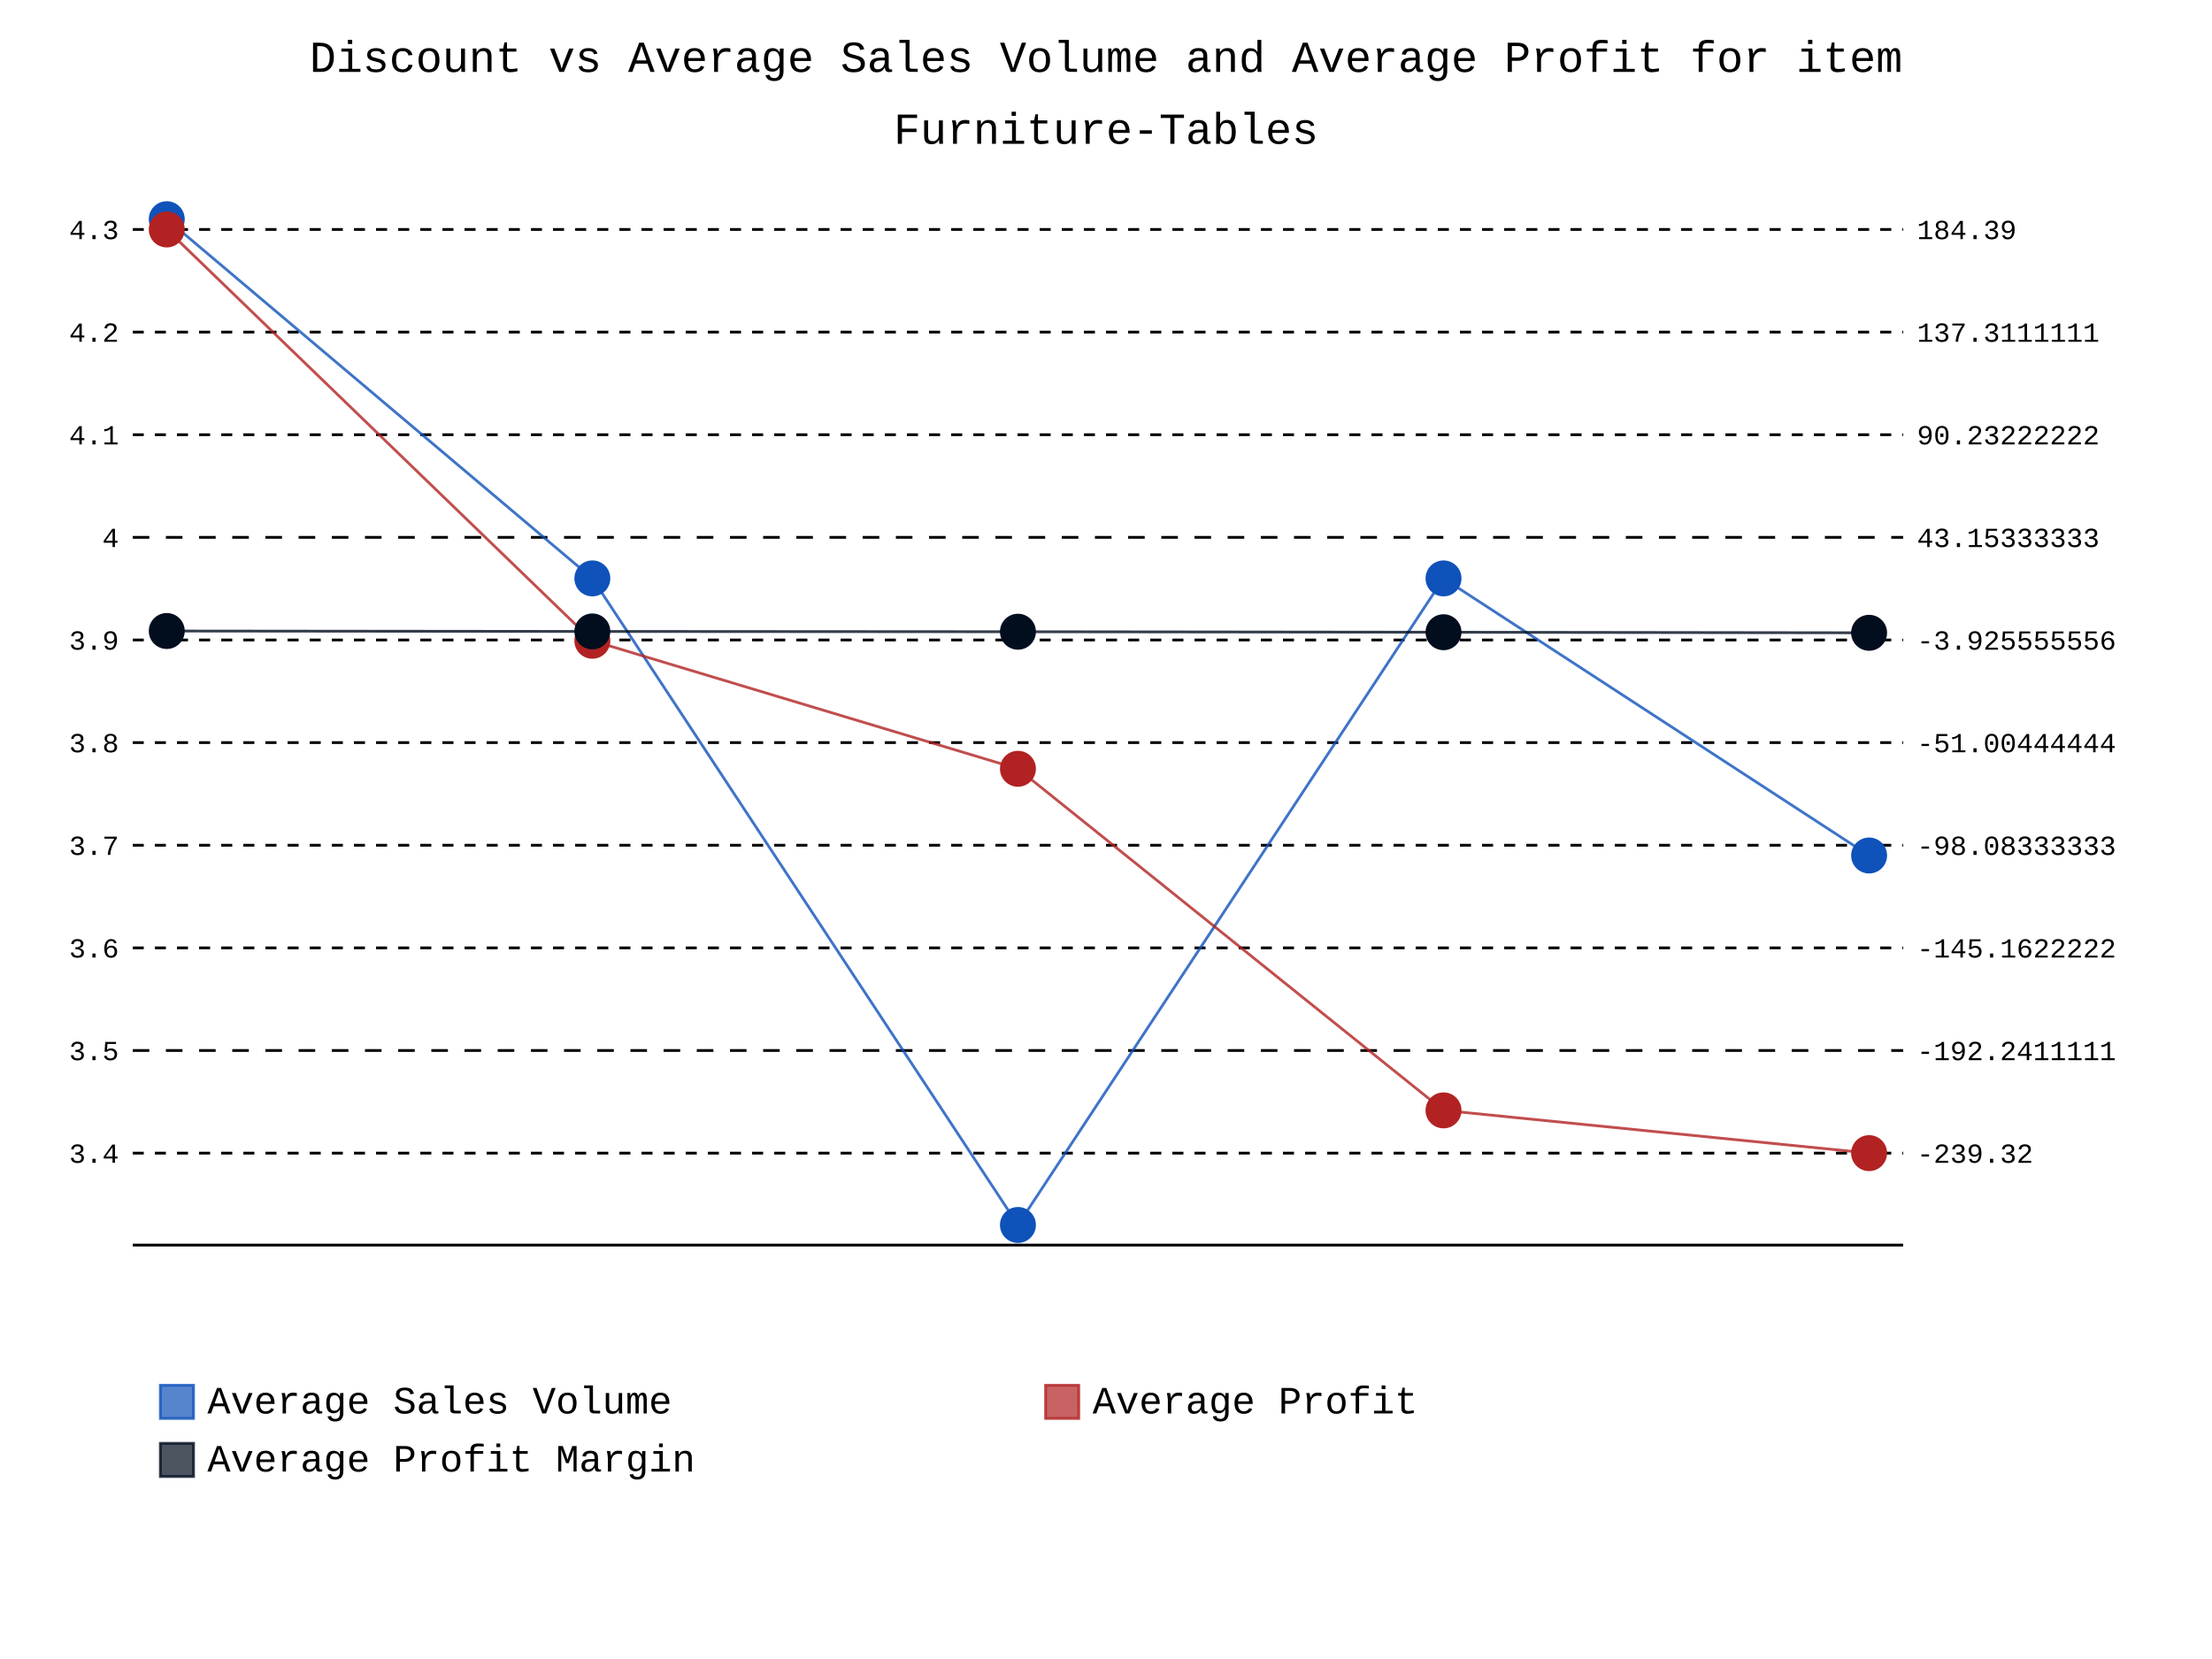
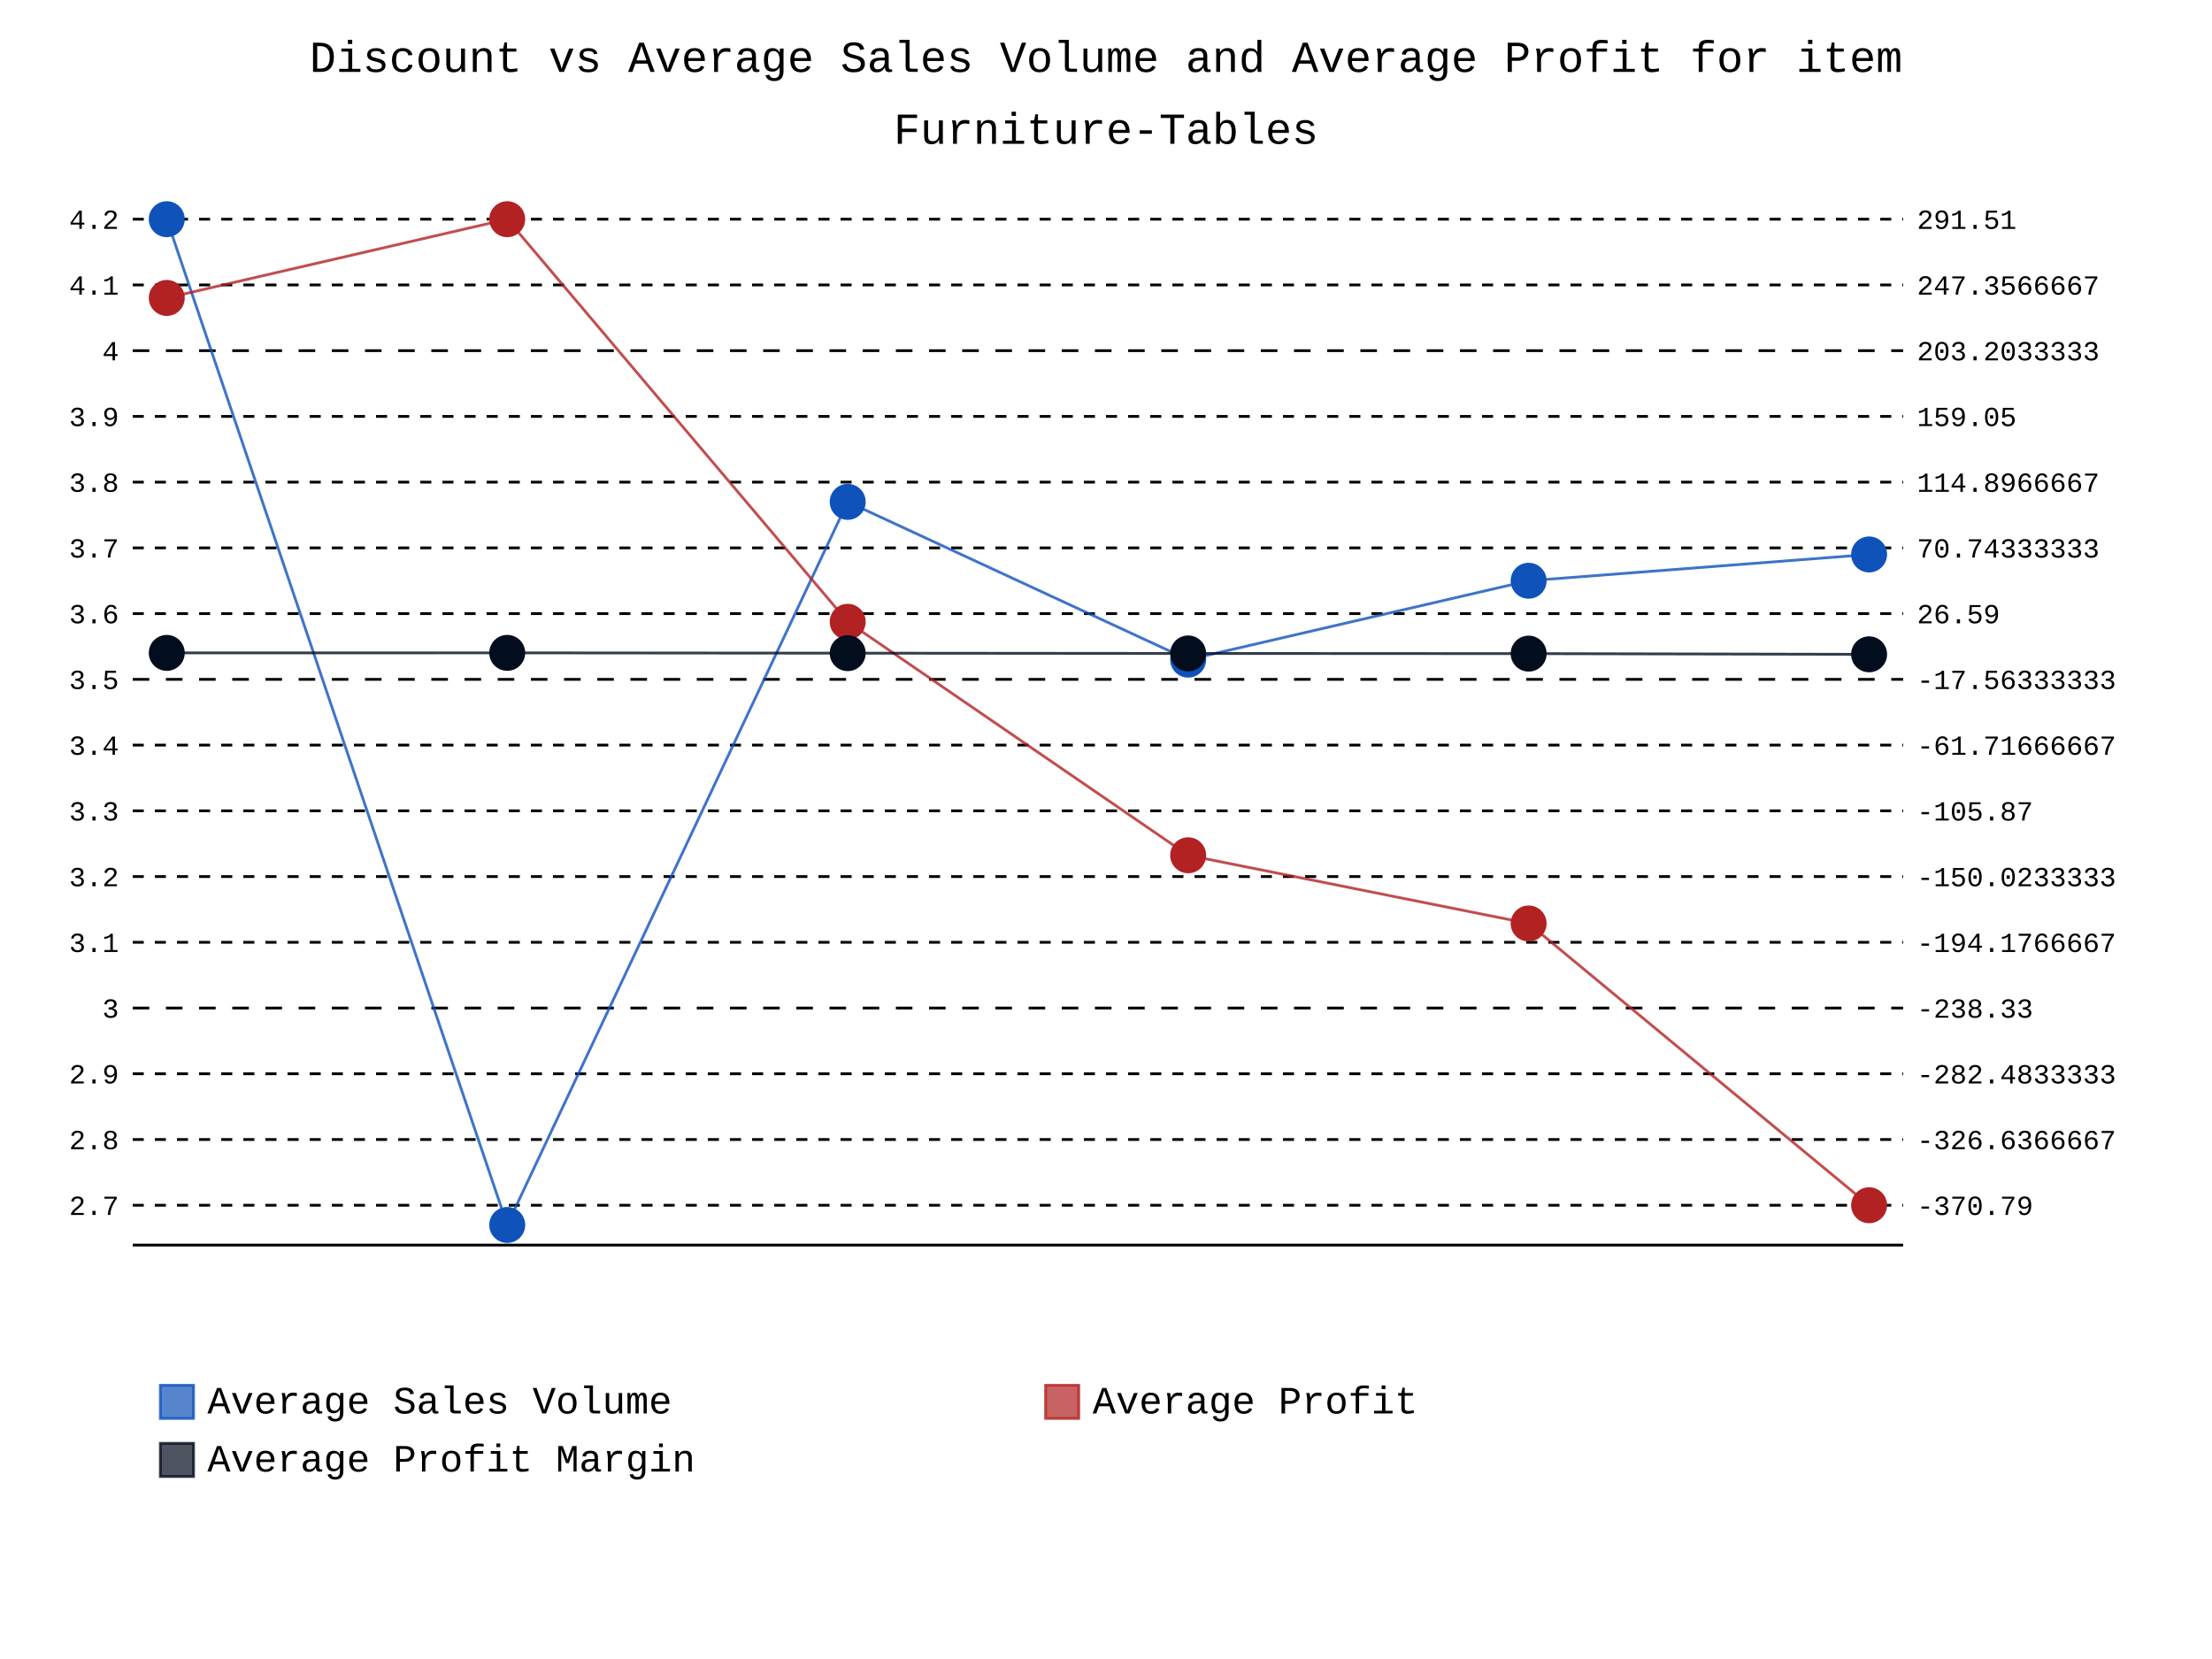
- <svg xmlns="http://www.w3.org/2000/svg" id="chart-8d2ad0c5-9ad1-4ecc-a3f4-51d8755e16a6" class="pygal-chart" viewBox="0 0 800 600">
+ <svg xmlns="http://www.w3.org/2000/svg" id="chart-3efb6a74-c35c-4d85-8a16-95615f080be7" class="pygal-chart" viewBox="0 0 800 600">
  <defs>
-     <style type="text/css">#chart-8d2ad0c5-9ad1-4ecc-a3f4-51d8755e16a6{-webkit-user-select:none;-webkit-font-smoothing:antialiased;font-family:Consolas,"Liberation Mono",Menlo,Courier,monospace}#chart-8d2ad0c5-9ad1-4ecc-a3f4-51d8755e16a6 .title{font-family:Consolas,"Liberation Mono",Menlo,Courier,monospace;font-size:16px}#chart-8d2ad0c5-9ad1-4ecc-a3f4-51d8755e16a6 .legends .legend text{font-family:Consolas,"Liberation Mono",Menlo,Courier,monospace;font-size:14px}#chart-8d2ad0c5-9ad1-4ecc-a3f4-51d8755e16a6 .axis text{font-family:Consolas,"Liberation Mono",Menlo,Courier,monospace;font-size:10px}#chart-8d2ad0c5-9ad1-4ecc-a3f4-51d8755e16a6 .axis text.major{font-family:Consolas,"Liberation Mono",Menlo,Courier,monospace;font-size:10px}#chart-8d2ad0c5-9ad1-4ecc-a3f4-51d8755e16a6 .text-overlay text.value{font-family:Consolas,"Liberation Mono",Menlo,Courier,monospace;font-size:16px}#chart-8d2ad0c5-9ad1-4ecc-a3f4-51d8755e16a6 .text-overlay text.label{font-family:Consolas,"Liberation Mono",Menlo,Courier,monospace;font-size:10px}#chart-8d2ad0c5-9ad1-4ecc-a3f4-51d8755e16a6 .tooltip{font-family:Consolas,"Liberation Mono",Menlo,Courier,monospace;font-size:14px}#chart-8d2ad0c5-9ad1-4ecc-a3f4-51d8755e16a6 text.no_data{font-family:Consolas,"Liberation Mono",Menlo,Courier,monospace;font-size:64px}
- #chart-8d2ad0c5-9ad1-4ecc-a3f4-51d8755e16a6{background-color:white}#chart-8d2ad0c5-9ad1-4ecc-a3f4-51d8755e16a6 path,#chart-8d2ad0c5-9ad1-4ecc-a3f4-51d8755e16a6 line,#chart-8d2ad0c5-9ad1-4ecc-a3f4-51d8755e16a6 rect,#chart-8d2ad0c5-9ad1-4ecc-a3f4-51d8755e16a6 circle{-webkit-transition:150ms;-moz-transition:150ms;transition:150ms}#chart-8d2ad0c5-9ad1-4ecc-a3f4-51d8755e16a6 .graph &gt; .background{fill:white}#chart-8d2ad0c5-9ad1-4ecc-a3f4-51d8755e16a6 .plot &gt; .background{fill:white}#chart-8d2ad0c5-9ad1-4ecc-a3f4-51d8755e16a6 .graph{fill:black}#chart-8d2ad0c5-9ad1-4ecc-a3f4-51d8755e16a6 text.no_data{fill:black}#chart-8d2ad0c5-9ad1-4ecc-a3f4-51d8755e16a6 .title{fill:black}#chart-8d2ad0c5-9ad1-4ecc-a3f4-51d8755e16a6 .legends .legend text{fill:black}#chart-8d2ad0c5-9ad1-4ecc-a3f4-51d8755e16a6 .legends .legend:hover text{fill:black}#chart-8d2ad0c5-9ad1-4ecc-a3f4-51d8755e16a6 .axis .line{stroke:black}#chart-8d2ad0c5-9ad1-4ecc-a3f4-51d8755e16a6 .axis .guide.line{stroke:#630C0D}#chart-8d2ad0c5-9ad1-4ecc-a3f4-51d8755e16a6 .axis .major.line{stroke:black}#chart-8d2ad0c5-9ad1-4ecc-a3f4-51d8755e16a6 .axis text.major{fill:black}#chart-8d2ad0c5-9ad1-4ecc-a3f4-51d8755e16a6 .axis.y .guides:hover .guide.line,#chart-8d2ad0c5-9ad1-4ecc-a3f4-51d8755e16a6 .line-graph .axis.x .guides:hover .guide.line,#chart-8d2ad0c5-9ad1-4ecc-a3f4-51d8755e16a6 .stackedline-graph .axis.x .guides:hover .guide.line,#chart-8d2ad0c5-9ad1-4ecc-a3f4-51d8755e16a6 .xy-graph .axis.x .guides:hover .guide.line{stroke:black}#chart-8d2ad0c5-9ad1-4ecc-a3f4-51d8755e16a6 .axis .guides:hover text{fill:black}#chart-8d2ad0c5-9ad1-4ecc-a3f4-51d8755e16a6 .reactive{fill-opacity:.7;stroke-opacity:.8;stroke-width:1}#chart-8d2ad0c5-9ad1-4ecc-a3f4-51d8755e16a6 .ci{stroke:black}#chart-8d2ad0c5-9ad1-4ecc-a3f4-51d8755e16a6 .reactive.active,#chart-8d2ad0c5-9ad1-4ecc-a3f4-51d8755e16a6 .active .reactive{fill-opacity:.8;stroke-opacity:.9;stroke-width:4}#chart-8d2ad0c5-9ad1-4ecc-a3f4-51d8755e16a6 .ci .reactive.active{stroke-width:1.5}#chart-8d2ad0c5-9ad1-4ecc-a3f4-51d8755e16a6 .series text{fill:black}#chart-8d2ad0c5-9ad1-4ecc-a3f4-51d8755e16a6 .tooltip rect{fill:white;stroke:black;-webkit-transition:opacity 150ms;-moz-transition:opacity 150ms;transition:opacity 150ms}#chart-8d2ad0c5-9ad1-4ecc-a3f4-51d8755e16a6 .tooltip .label{fill:black}#chart-8d2ad0c5-9ad1-4ecc-a3f4-51d8755e16a6 .tooltip .label{fill:black}#chart-8d2ad0c5-9ad1-4ecc-a3f4-51d8755e16a6 .tooltip .legend{font-size:.8em;fill:#630C0D}#chart-8d2ad0c5-9ad1-4ecc-a3f4-51d8755e16a6 .tooltip .x_label{font-size:.6em;fill:black}#chart-8d2ad0c5-9ad1-4ecc-a3f4-51d8755e16a6 .tooltip .xlink{font-size:.5em;text-decoration:underline}#chart-8d2ad0c5-9ad1-4ecc-a3f4-51d8755e16a6 .tooltip .value{font-size:1.5em}#chart-8d2ad0c5-9ad1-4ecc-a3f4-51d8755e16a6 .bound{font-size:.5em}#chart-8d2ad0c5-9ad1-4ecc-a3f4-51d8755e16a6 .max-value{font-size:.75em;fill:#630C0D}#chart-8d2ad0c5-9ad1-4ecc-a3f4-51d8755e16a6 .map-element{fill:white;stroke:#630C0D !important}#chart-8d2ad0c5-9ad1-4ecc-a3f4-51d8755e16a6 .map-element .reactive{fill-opacity:inherit;stroke-opacity:inherit}#chart-8d2ad0c5-9ad1-4ecc-a3f4-51d8755e16a6 .color-0,#chart-8d2ad0c5-9ad1-4ecc-a3f4-51d8755e16a6 .color-0 a:visited{stroke:#0f52ba;fill:#0f52ba}#chart-8d2ad0c5-9ad1-4ecc-a3f4-51d8755e16a6 .color-1,#chart-8d2ad0c5-9ad1-4ecc-a3f4-51d8755e16a6 .color-1 a:visited{stroke:#b22222;fill:#b22222}#chart-8d2ad0c5-9ad1-4ecc-a3f4-51d8755e16a6 .color-2,#chart-8d2ad0c5-9ad1-4ecc-a3f4-51d8755e16a6 .color-2 a:visited{stroke:#020d1e;fill:#020d1e}#chart-8d2ad0c5-9ad1-4ecc-a3f4-51d8755e16a6 .text-overlay .color-0 text{fill:black}#chart-8d2ad0c5-9ad1-4ecc-a3f4-51d8755e16a6 .text-overlay .color-1 text{fill:black}#chart-8d2ad0c5-9ad1-4ecc-a3f4-51d8755e16a6 .text-overlay .color-2 text{fill:white}
- #chart-8d2ad0c5-9ad1-4ecc-a3f4-51d8755e16a6 text.no_data{text-anchor:middle}#chart-8d2ad0c5-9ad1-4ecc-a3f4-51d8755e16a6 .guide.line{fill:none}#chart-8d2ad0c5-9ad1-4ecc-a3f4-51d8755e16a6 .centered{text-anchor:middle}#chart-8d2ad0c5-9ad1-4ecc-a3f4-51d8755e16a6 .title{text-anchor:middle}#chart-8d2ad0c5-9ad1-4ecc-a3f4-51d8755e16a6 .legends .legend text{fill-opacity:1}#chart-8d2ad0c5-9ad1-4ecc-a3f4-51d8755e16a6 .axis.x text{text-anchor:middle}#chart-8d2ad0c5-9ad1-4ecc-a3f4-51d8755e16a6 .axis.x:not(.web) text[transform]{text-anchor:start}#chart-8d2ad0c5-9ad1-4ecc-a3f4-51d8755e16a6 .axis.x:not(.web) text[transform].backwards{text-anchor:end}#chart-8d2ad0c5-9ad1-4ecc-a3f4-51d8755e16a6 .axis.y text{text-anchor:end}#chart-8d2ad0c5-9ad1-4ecc-a3f4-51d8755e16a6 .axis.y text[transform].backwards{text-anchor:start}#chart-8d2ad0c5-9ad1-4ecc-a3f4-51d8755e16a6 .axis.y2 text{text-anchor:start}#chart-8d2ad0c5-9ad1-4ecc-a3f4-51d8755e16a6 .axis.y2 text[transform].backwards{text-anchor:end}#chart-8d2ad0c5-9ad1-4ecc-a3f4-51d8755e16a6 .axis .guide.line{stroke-dasharray:4,4;stroke:black}#chart-8d2ad0c5-9ad1-4ecc-a3f4-51d8755e16a6 .axis .major.guide.line{stroke-dasharray:6,6;stroke:black}#chart-8d2ad0c5-9ad1-4ecc-a3f4-51d8755e16a6 .horizontal .axis.y .guide.line,#chart-8d2ad0c5-9ad1-4ecc-a3f4-51d8755e16a6 .horizontal .axis.y2 .guide.line,#chart-8d2ad0c5-9ad1-4ecc-a3f4-51d8755e16a6 .vertical .axis.x .guide.line{opacity:0}#chart-8d2ad0c5-9ad1-4ecc-a3f4-51d8755e16a6 .horizontal .axis.always_show .guide.line,#chart-8d2ad0c5-9ad1-4ecc-a3f4-51d8755e16a6 .vertical .axis.always_show .guide.line{opacity:1 !important}#chart-8d2ad0c5-9ad1-4ecc-a3f4-51d8755e16a6 .axis.y .guides:hover .guide.line,#chart-8d2ad0c5-9ad1-4ecc-a3f4-51d8755e16a6 .axis.y2 .guides:hover .guide.line,#chart-8d2ad0c5-9ad1-4ecc-a3f4-51d8755e16a6 .axis.x .guides:hover .guide.line{opacity:1}#chart-8d2ad0c5-9ad1-4ecc-a3f4-51d8755e16a6 .axis .guides:hover text{opacity:1}#chart-8d2ad0c5-9ad1-4ecc-a3f4-51d8755e16a6 .nofill{fill:none}#chart-8d2ad0c5-9ad1-4ecc-a3f4-51d8755e16a6 .subtle-fill{fill-opacity:.2}#chart-8d2ad0c5-9ad1-4ecc-a3f4-51d8755e16a6 .dot{stroke-width:1px;fill-opacity:1;stroke-opacity:1}#chart-8d2ad0c5-9ad1-4ecc-a3f4-51d8755e16a6 .dot.active{stroke-width:5px}#chart-8d2ad0c5-9ad1-4ecc-a3f4-51d8755e16a6 .dot.negative{fill:transparent}#chart-8d2ad0c5-9ad1-4ecc-a3f4-51d8755e16a6 text,#chart-8d2ad0c5-9ad1-4ecc-a3f4-51d8755e16a6 tspan{stroke:none !important}#chart-8d2ad0c5-9ad1-4ecc-a3f4-51d8755e16a6 .series text.active{opacity:1}#chart-8d2ad0c5-9ad1-4ecc-a3f4-51d8755e16a6 .tooltip rect{fill-opacity:.95;stroke-width:.5}#chart-8d2ad0c5-9ad1-4ecc-a3f4-51d8755e16a6 .tooltip text{fill-opacity:1}#chart-8d2ad0c5-9ad1-4ecc-a3f4-51d8755e16a6 .showable{visibility:hidden}#chart-8d2ad0c5-9ad1-4ecc-a3f4-51d8755e16a6 .showable.shown{visibility:visible}#chart-8d2ad0c5-9ad1-4ecc-a3f4-51d8755e16a6 .gauge-background{fill:rgba(229,229,229,1);stroke:none}#chart-8d2ad0c5-9ad1-4ecc-a3f4-51d8755e16a6 .bg-lines{stroke:white;stroke-width:2px}</style>
+     <style type="text/css">#chart-3efb6a74-c35c-4d85-8a16-95615f080be7{-webkit-user-select:none;-webkit-font-smoothing:antialiased;font-family:Consolas,"Liberation Mono",Menlo,Courier,monospace}#chart-3efb6a74-c35c-4d85-8a16-95615f080be7 .title{font-family:Consolas,"Liberation Mono",Menlo,Courier,monospace;font-size:16px}#chart-3efb6a74-c35c-4d85-8a16-95615f080be7 .legends .legend text{font-family:Consolas,"Liberation Mono",Menlo,Courier,monospace;font-size:14px}#chart-3efb6a74-c35c-4d85-8a16-95615f080be7 .axis text{font-family:Consolas,"Liberation Mono",Menlo,Courier,monospace;font-size:10px}#chart-3efb6a74-c35c-4d85-8a16-95615f080be7 .axis text.major{font-family:Consolas,"Liberation Mono",Menlo,Courier,monospace;font-size:10px}#chart-3efb6a74-c35c-4d85-8a16-95615f080be7 .text-overlay text.value{font-family:Consolas,"Liberation Mono",Menlo,Courier,monospace;font-size:16px}#chart-3efb6a74-c35c-4d85-8a16-95615f080be7 .text-overlay text.label{font-family:Consolas,"Liberation Mono",Menlo,Courier,monospace;font-size:10px}#chart-3efb6a74-c35c-4d85-8a16-95615f080be7 .tooltip{font-family:Consolas,"Liberation Mono",Menlo,Courier,monospace;font-size:14px}#chart-3efb6a74-c35c-4d85-8a16-95615f080be7 text.no_data{font-family:Consolas,"Liberation Mono",Menlo,Courier,monospace;font-size:64px}
+ #chart-3efb6a74-c35c-4d85-8a16-95615f080be7{background-color:white}#chart-3efb6a74-c35c-4d85-8a16-95615f080be7 path,#chart-3efb6a74-c35c-4d85-8a16-95615f080be7 line,#chart-3efb6a74-c35c-4d85-8a16-95615f080be7 rect,#chart-3efb6a74-c35c-4d85-8a16-95615f080be7 circle{-webkit-transition:150ms;-moz-transition:150ms;transition:150ms}#chart-3efb6a74-c35c-4d85-8a16-95615f080be7 .graph &gt; .background{fill:white}#chart-3efb6a74-c35c-4d85-8a16-95615f080be7 .plot &gt; .background{fill:white}#chart-3efb6a74-c35c-4d85-8a16-95615f080be7 .graph{fill:black}#chart-3efb6a74-c35c-4d85-8a16-95615f080be7 text.no_data{fill:black}#chart-3efb6a74-c35c-4d85-8a16-95615f080be7 .title{fill:black}#chart-3efb6a74-c35c-4d85-8a16-95615f080be7 .legends .legend text{fill:black}#chart-3efb6a74-c35c-4d85-8a16-95615f080be7 .legends .legend:hover text{fill:black}#chart-3efb6a74-c35c-4d85-8a16-95615f080be7 .axis .line{stroke:black}#chart-3efb6a74-c35c-4d85-8a16-95615f080be7 .axis .guide.line{stroke:#630C0D}#chart-3efb6a74-c35c-4d85-8a16-95615f080be7 .axis .major.line{stroke:black}#chart-3efb6a74-c35c-4d85-8a16-95615f080be7 .axis text.major{fill:black}#chart-3efb6a74-c35c-4d85-8a16-95615f080be7 .axis.y .guides:hover .guide.line,#chart-3efb6a74-c35c-4d85-8a16-95615f080be7 .line-graph .axis.x .guides:hover .guide.line,#chart-3efb6a74-c35c-4d85-8a16-95615f080be7 .stackedline-graph .axis.x .guides:hover .guide.line,#chart-3efb6a74-c35c-4d85-8a16-95615f080be7 .xy-graph .axis.x .guides:hover .guide.line{stroke:black}#chart-3efb6a74-c35c-4d85-8a16-95615f080be7 .axis .guides:hover text{fill:black}#chart-3efb6a74-c35c-4d85-8a16-95615f080be7 .reactive{fill-opacity:.7;stroke-opacity:.8;stroke-width:1}#chart-3efb6a74-c35c-4d85-8a16-95615f080be7 .ci{stroke:black}#chart-3efb6a74-c35c-4d85-8a16-95615f080be7 .reactive.active,#chart-3efb6a74-c35c-4d85-8a16-95615f080be7 .active .reactive{fill-opacity:.8;stroke-opacity:.9;stroke-width:4}#chart-3efb6a74-c35c-4d85-8a16-95615f080be7 .ci .reactive.active{stroke-width:1.5}#chart-3efb6a74-c35c-4d85-8a16-95615f080be7 .series text{fill:black}#chart-3efb6a74-c35c-4d85-8a16-95615f080be7 .tooltip rect{fill:white;stroke:black;-webkit-transition:opacity 150ms;-moz-transition:opacity 150ms;transition:opacity 150ms}#chart-3efb6a74-c35c-4d85-8a16-95615f080be7 .tooltip .label{fill:black}#chart-3efb6a74-c35c-4d85-8a16-95615f080be7 .tooltip .label{fill:black}#chart-3efb6a74-c35c-4d85-8a16-95615f080be7 .tooltip .legend{font-size:.8em;fill:#630C0D}#chart-3efb6a74-c35c-4d85-8a16-95615f080be7 .tooltip .x_label{font-size:.6em;fill:black}#chart-3efb6a74-c35c-4d85-8a16-95615f080be7 .tooltip .xlink{font-size:.5em;text-decoration:underline}#chart-3efb6a74-c35c-4d85-8a16-95615f080be7 .tooltip .value{font-size:1.5em}#chart-3efb6a74-c35c-4d85-8a16-95615f080be7 .bound{font-size:.5em}#chart-3efb6a74-c35c-4d85-8a16-95615f080be7 .max-value{font-size:.75em;fill:#630C0D}#chart-3efb6a74-c35c-4d85-8a16-95615f080be7 .map-element{fill:white;stroke:#630C0D !important}#chart-3efb6a74-c35c-4d85-8a16-95615f080be7 .map-element .reactive{fill-opacity:inherit;stroke-opacity:inherit}#chart-3efb6a74-c35c-4d85-8a16-95615f080be7 .color-0,#chart-3efb6a74-c35c-4d85-8a16-95615f080be7 .color-0 a:visited{stroke:#0f52ba;fill:#0f52ba}#chart-3efb6a74-c35c-4d85-8a16-95615f080be7 .color-1,#chart-3efb6a74-c35c-4d85-8a16-95615f080be7 .color-1 a:visited{stroke:#b22222;fill:#b22222}#chart-3efb6a74-c35c-4d85-8a16-95615f080be7 .color-2,#chart-3efb6a74-c35c-4d85-8a16-95615f080be7 .color-2 a:visited{stroke:#020d1e;fill:#020d1e}#chart-3efb6a74-c35c-4d85-8a16-95615f080be7 .text-overlay .color-0 text{fill:black}#chart-3efb6a74-c35c-4d85-8a16-95615f080be7 .text-overlay .color-1 text{fill:black}#chart-3efb6a74-c35c-4d85-8a16-95615f080be7 .text-overlay .color-2 text{fill:white}
+ #chart-3efb6a74-c35c-4d85-8a16-95615f080be7 text.no_data{text-anchor:middle}#chart-3efb6a74-c35c-4d85-8a16-95615f080be7 .guide.line{fill:none}#chart-3efb6a74-c35c-4d85-8a16-95615f080be7 .centered{text-anchor:middle}#chart-3efb6a74-c35c-4d85-8a16-95615f080be7 .title{text-anchor:middle}#chart-3efb6a74-c35c-4d85-8a16-95615f080be7 .legends .legend text{fill-opacity:1}#chart-3efb6a74-c35c-4d85-8a16-95615f080be7 .axis.x text{text-anchor:middle}#chart-3efb6a74-c35c-4d85-8a16-95615f080be7 .axis.x:not(.web) text[transform]{text-anchor:start}#chart-3efb6a74-c35c-4d85-8a16-95615f080be7 .axis.x:not(.web) text[transform].backwards{text-anchor:end}#chart-3efb6a74-c35c-4d85-8a16-95615f080be7 .axis.y text{text-anchor:end}#chart-3efb6a74-c35c-4d85-8a16-95615f080be7 .axis.y text[transform].backwards{text-anchor:start}#chart-3efb6a74-c35c-4d85-8a16-95615f080be7 .axis.y2 text{text-anchor:start}#chart-3efb6a74-c35c-4d85-8a16-95615f080be7 .axis.y2 text[transform].backwards{text-anchor:end}#chart-3efb6a74-c35c-4d85-8a16-95615f080be7 .axis .guide.line{stroke-dasharray:4,4;stroke:black}#chart-3efb6a74-c35c-4d85-8a16-95615f080be7 .axis .major.guide.line{stroke-dasharray:6,6;stroke:black}#chart-3efb6a74-c35c-4d85-8a16-95615f080be7 .horizontal .axis.y .guide.line,#chart-3efb6a74-c35c-4d85-8a16-95615f080be7 .horizontal .axis.y2 .guide.line,#chart-3efb6a74-c35c-4d85-8a16-95615f080be7 .vertical .axis.x .guide.line{opacity:0}#chart-3efb6a74-c35c-4d85-8a16-95615f080be7 .horizontal .axis.always_show .guide.line,#chart-3efb6a74-c35c-4d85-8a16-95615f080be7 .vertical .axis.always_show .guide.line{opacity:1 !important}#chart-3efb6a74-c35c-4d85-8a16-95615f080be7 .axis.y .guides:hover .guide.line,#chart-3efb6a74-c35c-4d85-8a16-95615f080be7 .axis.y2 .guides:hover .guide.line,#chart-3efb6a74-c35c-4d85-8a16-95615f080be7 .axis.x .guides:hover .guide.line{opacity:1}#chart-3efb6a74-c35c-4d85-8a16-95615f080be7 .axis .guides:hover text{opacity:1}#chart-3efb6a74-c35c-4d85-8a16-95615f080be7 .nofill{fill:none}#chart-3efb6a74-c35c-4d85-8a16-95615f080be7 .subtle-fill{fill-opacity:.2}#chart-3efb6a74-c35c-4d85-8a16-95615f080be7 .dot{stroke-width:1px;fill-opacity:1;stroke-opacity:1}#chart-3efb6a74-c35c-4d85-8a16-95615f080be7 .dot.active{stroke-width:5px}#chart-3efb6a74-c35c-4d85-8a16-95615f080be7 .dot.negative{fill:transparent}#chart-3efb6a74-c35c-4d85-8a16-95615f080be7 text,#chart-3efb6a74-c35c-4d85-8a16-95615f080be7 tspan{stroke:none !important}#chart-3efb6a74-c35c-4d85-8a16-95615f080be7 .series text.active{opacity:1}#chart-3efb6a74-c35c-4d85-8a16-95615f080be7 .tooltip rect{fill-opacity:.95;stroke-width:.5}#chart-3efb6a74-c35c-4d85-8a16-95615f080be7 .tooltip text{fill-opacity:1}#chart-3efb6a74-c35c-4d85-8a16-95615f080be7 .showable{visibility:hidden}#chart-3efb6a74-c35c-4d85-8a16-95615f080be7 .showable.shown{visibility:visible}#chart-3efb6a74-c35c-4d85-8a16-95615f080be7 .gauge-background{fill:rgba(229,229,229,1);stroke:none}#chart-3efb6a74-c35c-4d85-8a16-95615f080be7 .bg-lines{stroke:white;stroke-width:2px}</style>
  </defs>
  <g class="graph line-graph vertical">
    <rect x="0" y="0" width="800" height="600" class="background" />
    <g transform="translate(48, 72)" class="plot">
      <rect x="0" y="0" width="640.302" height="378.302" class="background" />
      <g class="axis y always_show">
        <path d="M0 378.302 h640.302" class="line" />
        <g class="guides">
-           <path d="M0 345.044 h640.302" class="guide line" />
-           <text x="-5" y="348.544" class="">3.4</text>
-         </g>
-         <g class="guides">
-           <path d="M0 307.927 h640.302" class="major guide line" />
-           <text x="-5" y="311.427" class="major">3.5</text>
-         </g>
-         <g class="guides">
-           <path d="M0 270.809 h640.302" class="guide line" />
-           <text x="-5" y="274.309" class="">3.6</text>
-         </g>
-         <g class="guides">
-           <path d="M0 233.692 h640.302" class="guide line" />
-           <text x="-5" y="237.192" class="">3.7</text>
-         </g>
-         <g class="guides">
-           <path d="M0 196.574 h640.302" class="guide line" />
-           <text x="-5" y="200.074" class="">3.8</text>
-         </g>
-         <g class="guides">
-           <path d="M0 159.457 h640.302" class="guide line" />
-           <text x="-5" y="162.957" class="">3.9</text>
-         </g>
-         <g class="guides">
-           <path d="M0 122.339 h640.302" class="major guide line" />
-           <text x="-5" y="125.839" class="major">4</text>
-         </g>
-         <g class="guides">
-           <path d="M0 85.222 h640.302" class="guide line" />
-           <text x="-5" y="88.722" class="">4.1</text>
-         </g>
-         <g class="guides">
-           <path d="M0 48.104 h640.302" class="guide line" />
-           <text x="-5" y="51.604" class="">4.2</text>
-         </g>
-         <g class="guides">
-           <path d="M0 10.987 h640.302" class="guide line" />
-           <text x="-5" y="14.487" class="">4.3</text>
+           <path d="M0 363.894 h640.302" class="guide line" />
+           <text x="-5" y="367.394" class="">2.7</text>
+         </g>
+         <g class="guides">
+           <path d="M0 340.12 h640.302" class="guide line" />
+           <text x="-5" y="343.619" class="">2.8</text>
+         </g>
+         <g class="guides">
+           <path d="M0 316.345 h640.302" class="guide line" />
+           <text x="-5" y="319.845" class="">2.9</text>
+         </g>
+         <g class="guides">
+           <path d="M0 292.57 h640.302" class="major guide line" />
+           <text x="-5" y="296.07" class="major">3</text>
+         </g>
+         <g class="guides">
+           <path d="M0 268.796 h640.302" class="guide line" />
+           <text x="-5" y="272.296" class="">3.1</text>
+         </g>
+         <g class="guides">
+           <path d="M0 245.021 h640.302" class="guide line" />
+           <text x="-5" y="248.521" class="">3.2</text>
+         </g>
+         <g class="guides">
+           <path d="M0 221.246 h640.302" class="guide line" />
+           <text x="-5" y="224.746" class="">3.3</text>
+         </g>
+         <g class="guides">
+           <path d="M0 197.472 h640.302" class="guide line" />
+           <text x="-5" y="200.972" class="">3.4</text>
+         </g>
+         <g class="guides">
+           <path d="M0 173.697 h640.302" class="major guide line" />
+           <text x="-5" y="177.197" class="major">3.5</text>
+         </g>
+         <g class="guides">
+           <path d="M0 149.923 h640.302" class="guide line" />
+           <text x="-5" y="153.423" class="">3.6</text>
+         </g>
+         <g class="guides">
+           <path d="M0 126.148 h640.302" class="guide line" />
+           <text x="-5" y="129.648" class="">3.7</text>
+         </g>
+         <g class="guides">
+           <path d="M0 102.373 h640.302" class="guide line" />
+           <text x="-5" y="105.873" class="">3.8</text>
+         </g>
+         <g class="guides">
+           <path d="M0 78.599 h640.302" class="guide line" />
+           <text x="-5" y="82.099" class="">3.9</text>
+         </g>
+         <g class="guides">
+           <path d="M0 54.824 h640.302" class="major guide line" />
+           <text x="-5" y="58.324" class="major">4</text>
+         </g>
+         <g class="guides">
+           <path d="M0 31.05 h640.302" class="guide line" />
+           <text x="-5" y="34.55" class="">4.1</text>
+         </g>
+         <g class="guides">
+           <path d="M0 7.275 h640.302" class="guide line" />
+           <text x="-5" y="10.775" class="">4.2</text>
        </g>
      </g>
      <g class="axis y2">
        <g class="guides">
-           <text x="645.302" y="348.544" class="">-239.32</text>
-         </g>
-         <g class="guides">
-           <text x="645.302" y="311.427" class="major">-192.2411111</text>
-         </g>
-         <g class="guides">
-           <text x="645.302" y="274.309" class="">-145.1622222</text>
-         </g>
-         <g class="guides">
-           <text x="645.302" y="237.192" class="">-98.08333333</text>
-         </g>
-         <g class="guides">
-           <text x="645.302" y="200.074" class="">-51.00444444</text>
-         </g>
-         <g class="guides">
-           <text x="645.302" y="162.957" class="">-3.925555556</text>
-         </g>
-         <g class="guides">
-           <text x="645.302" y="125.839" class="major">43.15333333</text>
-         </g>
-         <g class="guides">
-           <text x="645.302" y="88.722" class="">90.23222222</text>
-         </g>
-         <g class="guides">
-           <text x="645.302" y="51.604" class="">137.3111111</text>
-         </g>
-         <g class="guides">
-           <text x="645.302" y="14.487" class="">184.39</text>
+           <text x="645.302" y="367.394" class="">-370.79</text>
+         </g>
+         <g class="guides">
+           <text x="645.302" y="343.619" class="">-326.6366667</text>
+         </g>
+         <g class="guides">
+           <text x="645.302" y="319.845" class="">-282.4833333</text>
+         </g>
+         <g class="guides">
+           <text x="645.302" y="296.07" class="major">-238.33</text>
+         </g>
+         <g class="guides">
+           <text x="645.302" y="272.296" class="">-194.1766667</text>
+         </g>
+         <g class="guides">
+           <text x="645.302" y="248.521" class="">-150.0233333</text>
+         </g>
+         <g class="guides">
+           <text x="645.302" y="224.746" class="">-105.87</text>
+         </g>
+         <g class="guides">
+           <text x="645.302" y="200.972" class="">-61.71666667</text>
+         </g>
+         <g class="guides">
+           <text x="645.302" y="177.197" class="major">-17.56333333</text>
+         </g>
+         <g class="guides">
+           <text x="645.302" y="153.423" class="">26.59</text>
+         </g>
+         <g class="guides">
+           <text x="645.302" y="129.648" class="">70.74333333</text>
+         </g>
+         <g class="guides">
+           <text x="645.302" y="105.873" class="">114.8966667</text>
+         </g>
+         <g class="guides">
+           <text x="645.302" y="82.099" class="">159.05</text>
+         </g>
+         <g class="guides">
+           <text x="645.302" y="58.324" class="major">203.2033333</text>
+         </g>
+         <g class="guides">
+           <text x="645.302" y="34.55" class="">247.3566667</text>
+         </g>
+         <g class="guides">
+           <text x="645.302" y="10.775" class="">291.51</text>
        </g>
      </g>
      <g class="axis x" />
      <g class="series serie-0 color-0">
-         <path d="M12.313 7.275 L166.232 137.186 320.151 371.026 474.069 137.186 627.988 237.404" class="line reactive nofill" />
+         <path d="M12.313 7.275 L135.448 371.026 258.583 109.506 381.718 166.565 504.853 138.035 627.988 128.526" class="line reactive nofill" />
      </g>
      <g class="series serie-1 color-1">
-         <path d="M12.313 10.987 L166.232 159.736 320.151 206.04 474.069 329.584 627.988 345.044" class="line reactive nofill" />
+         <path d="M12.313 35.754 L135.448 7.275 258.583 152.884 381.718 237.325 504.853 261.991 627.988 363.894" class="line reactive nofill" />
      </g>
      <g class="series serie-2 color-2">
-         <path d="M12.313 156.212 L166.232 156.37 320.151 156.472 474.069 156.654 627.988 156.859" class="line reactive nofill" />
+         <path d="M12.313 164.127 L135.448 164.116 258.583 164.224 381.718 164.326 504.853 164.391 627.988 164.649" class="line reactive nofill" />
      </g>
    </g>
    <g class="titles">
      <text x="400.0" y="26" class="title plot_title">Discount vs Average Sales Volume and Average Profit for item</text>
      <text x="400.0" y="52" class="title plot_title">Furniture-Tables</text>
    </g>
    <g transform="translate(48, 72)" class="plot overlay">
      <g class="series serie-0 color-0">
        <g class="dots">
          <circle cx="12.313" cy="7.275" r="6" class="dot reactive tooltip-trigger" />
        </g>
        <g class="dots">
-           <circle cx="166.232" cy="137.186" r="6" class="dot reactive tooltip-trigger" />
-         </g>
-         <g class="dots">
-           <circle cx="320.151" cy="371.026" r="6" class="dot reactive tooltip-trigger" />
-         </g>
-         <g class="dots">
-           <circle cx="474.069" cy="137.186" r="6" class="dot reactive tooltip-trigger" />
-         </g>
-         <g class="dots">
-           <circle cx="627.988" cy="237.404" r="6" class="dot reactive tooltip-trigger" />
+           <circle cx="135.448" cy="371.026" r="6" class="dot reactive tooltip-trigger" />
+         </g>
+         <g class="dots">
+           <circle cx="258.583" cy="109.506" r="6" class="dot reactive tooltip-trigger" />
+         </g>
+         <g class="dots">
+           <circle cx="381.718" cy="166.565" r="6" class="dot reactive tooltip-trigger" />
+         </g>
+         <g class="dots">
+           <circle cx="504.853" cy="138.035" r="6" class="dot reactive tooltip-trigger" />
+         </g>
+         <g class="dots">
+           <circle cx="627.988" cy="128.526" r="6" class="dot reactive tooltip-trigger" />
        </g>
      </g>
      <g class="series serie-1 color-1">
        <g class="dots">
-           <circle cx="12.313" cy="10.987" r="6" class="dot reactive tooltip-trigger" />
-         </g>
-         <g class="dots">
-           <circle cx="166.232" cy="159.736" r="6" class="dot reactive tooltip-trigger" />
-         </g>
-         <g class="dots">
-           <circle cx="320.151" cy="206.04" r="6" class="dot reactive tooltip-trigger" />
-         </g>
-         <g class="dots">
-           <circle cx="474.069" cy="329.584" r="6" class="dot reactive tooltip-trigger" />
-         </g>
-         <g class="dots">
-           <circle cx="627.988" cy="345.044" r="6" class="dot reactive tooltip-trigger" />
+           <circle cx="12.313" cy="35.754" r="6" class="dot reactive tooltip-trigger" />
+         </g>
+         <g class="dots">
+           <circle cx="135.448" cy="7.275" r="6" class="dot reactive tooltip-trigger" />
+         </g>
+         <g class="dots">
+           <circle cx="258.583" cy="152.884" r="6" class="dot reactive tooltip-trigger" />
+         </g>
+         <g class="dots">
+           <circle cx="381.718" cy="237.325" r="6" class="dot reactive tooltip-trigger" />
+         </g>
+         <g class="dots">
+           <circle cx="504.853" cy="261.991" r="6" class="dot reactive tooltip-trigger" />
+         </g>
+         <g class="dots">
+           <circle cx="627.988" cy="363.894" r="6" class="dot reactive tooltip-trigger" />
        </g>
      </g>
      <g class="series serie-2 color-2">
        <g class="dots">
-           <circle cx="12.313" cy="156.212" r="6" class="dot reactive tooltip-trigger" />
-         </g>
-         <g class="dots">
-           <circle cx="166.232" cy="156.37" r="6" class="dot reactive tooltip-trigger" />
-         </g>
-         <g class="dots">
-           <circle cx="320.151" cy="156.472" r="6" class="dot reactive tooltip-trigger" />
-         </g>
-         <g class="dots">
-           <circle cx="474.069" cy="156.654" r="6" class="dot reactive tooltip-trigger" />
-         </g>
-         <g class="dots">
-           <circle cx="627.988" cy="156.859" r="6" class="dot reactive tooltip-trigger" />
+           <circle cx="12.313" cy="164.127" r="6" class="dot reactive tooltip-trigger" />
+         </g>
+         <g class="dots">
+           <circle cx="135.448" cy="164.116" r="6" class="dot reactive tooltip-trigger" />
+         </g>
+         <g class="dots">
+           <circle cx="258.583" cy="164.224" r="6" class="dot reactive tooltip-trigger" />
+         </g>
+         <g class="dots">
+           <circle cx="381.718" cy="164.326" r="6" class="dot reactive tooltip-trigger" />
+         </g>
+         <g class="dots">
+           <circle cx="504.853" cy="164.391" r="6" class="dot reactive tooltip-trigger" />
+         </g>
+         <g class="dots">
+           <circle cx="627.988" cy="164.649" r="6" class="dot reactive tooltip-trigger" />
        </g>
      </g>
    </g>
    <g transform="translate(48, 72)" class="plot text-overlay">
      <g class="series serie-0 color-0" />
      <g class="series serie-1 color-1" />
      <g class="series serie-2 color-2" />
    </g>
    <g transform="translate(48, 72)" class="plot tooltip-overlay">
      <g transform="translate(0 0)" style="opacity: 0" class="tooltip">
        <rect rx="0" ry="0" width="0" height="0" class="tooltip-box" />
        <g class="text" />
      </g>
    </g>
    <g transform="translate(58, 500)" class="legends">
      <g id="activate-serie-0" class="legend reactive activate-serie">
        <rect x="0.0" y="1.0" width="12" height="12" class="color-0 reactive" />
        <text x="17.0" y="11.2">Average Sales Volume</text>
      </g>
      <g id="activate-serie-1" class="legend reactive activate-serie">
        <rect x="320.151" y="1.0" width="12" height="12" class="color-1 reactive" />
        <text x="337.151" y="11.2">Average Profit</text>
      </g>
      <g id="activate-serie-2" class="legend reactive activate-serie">
        <rect x="0.0" y="22.0" width="12" height="12" class="color-2 reactive" />
        <text x="17.0" y="32.2">Average Profit Margin</text>
      </g>
    </g>
  </g>
</svg>
